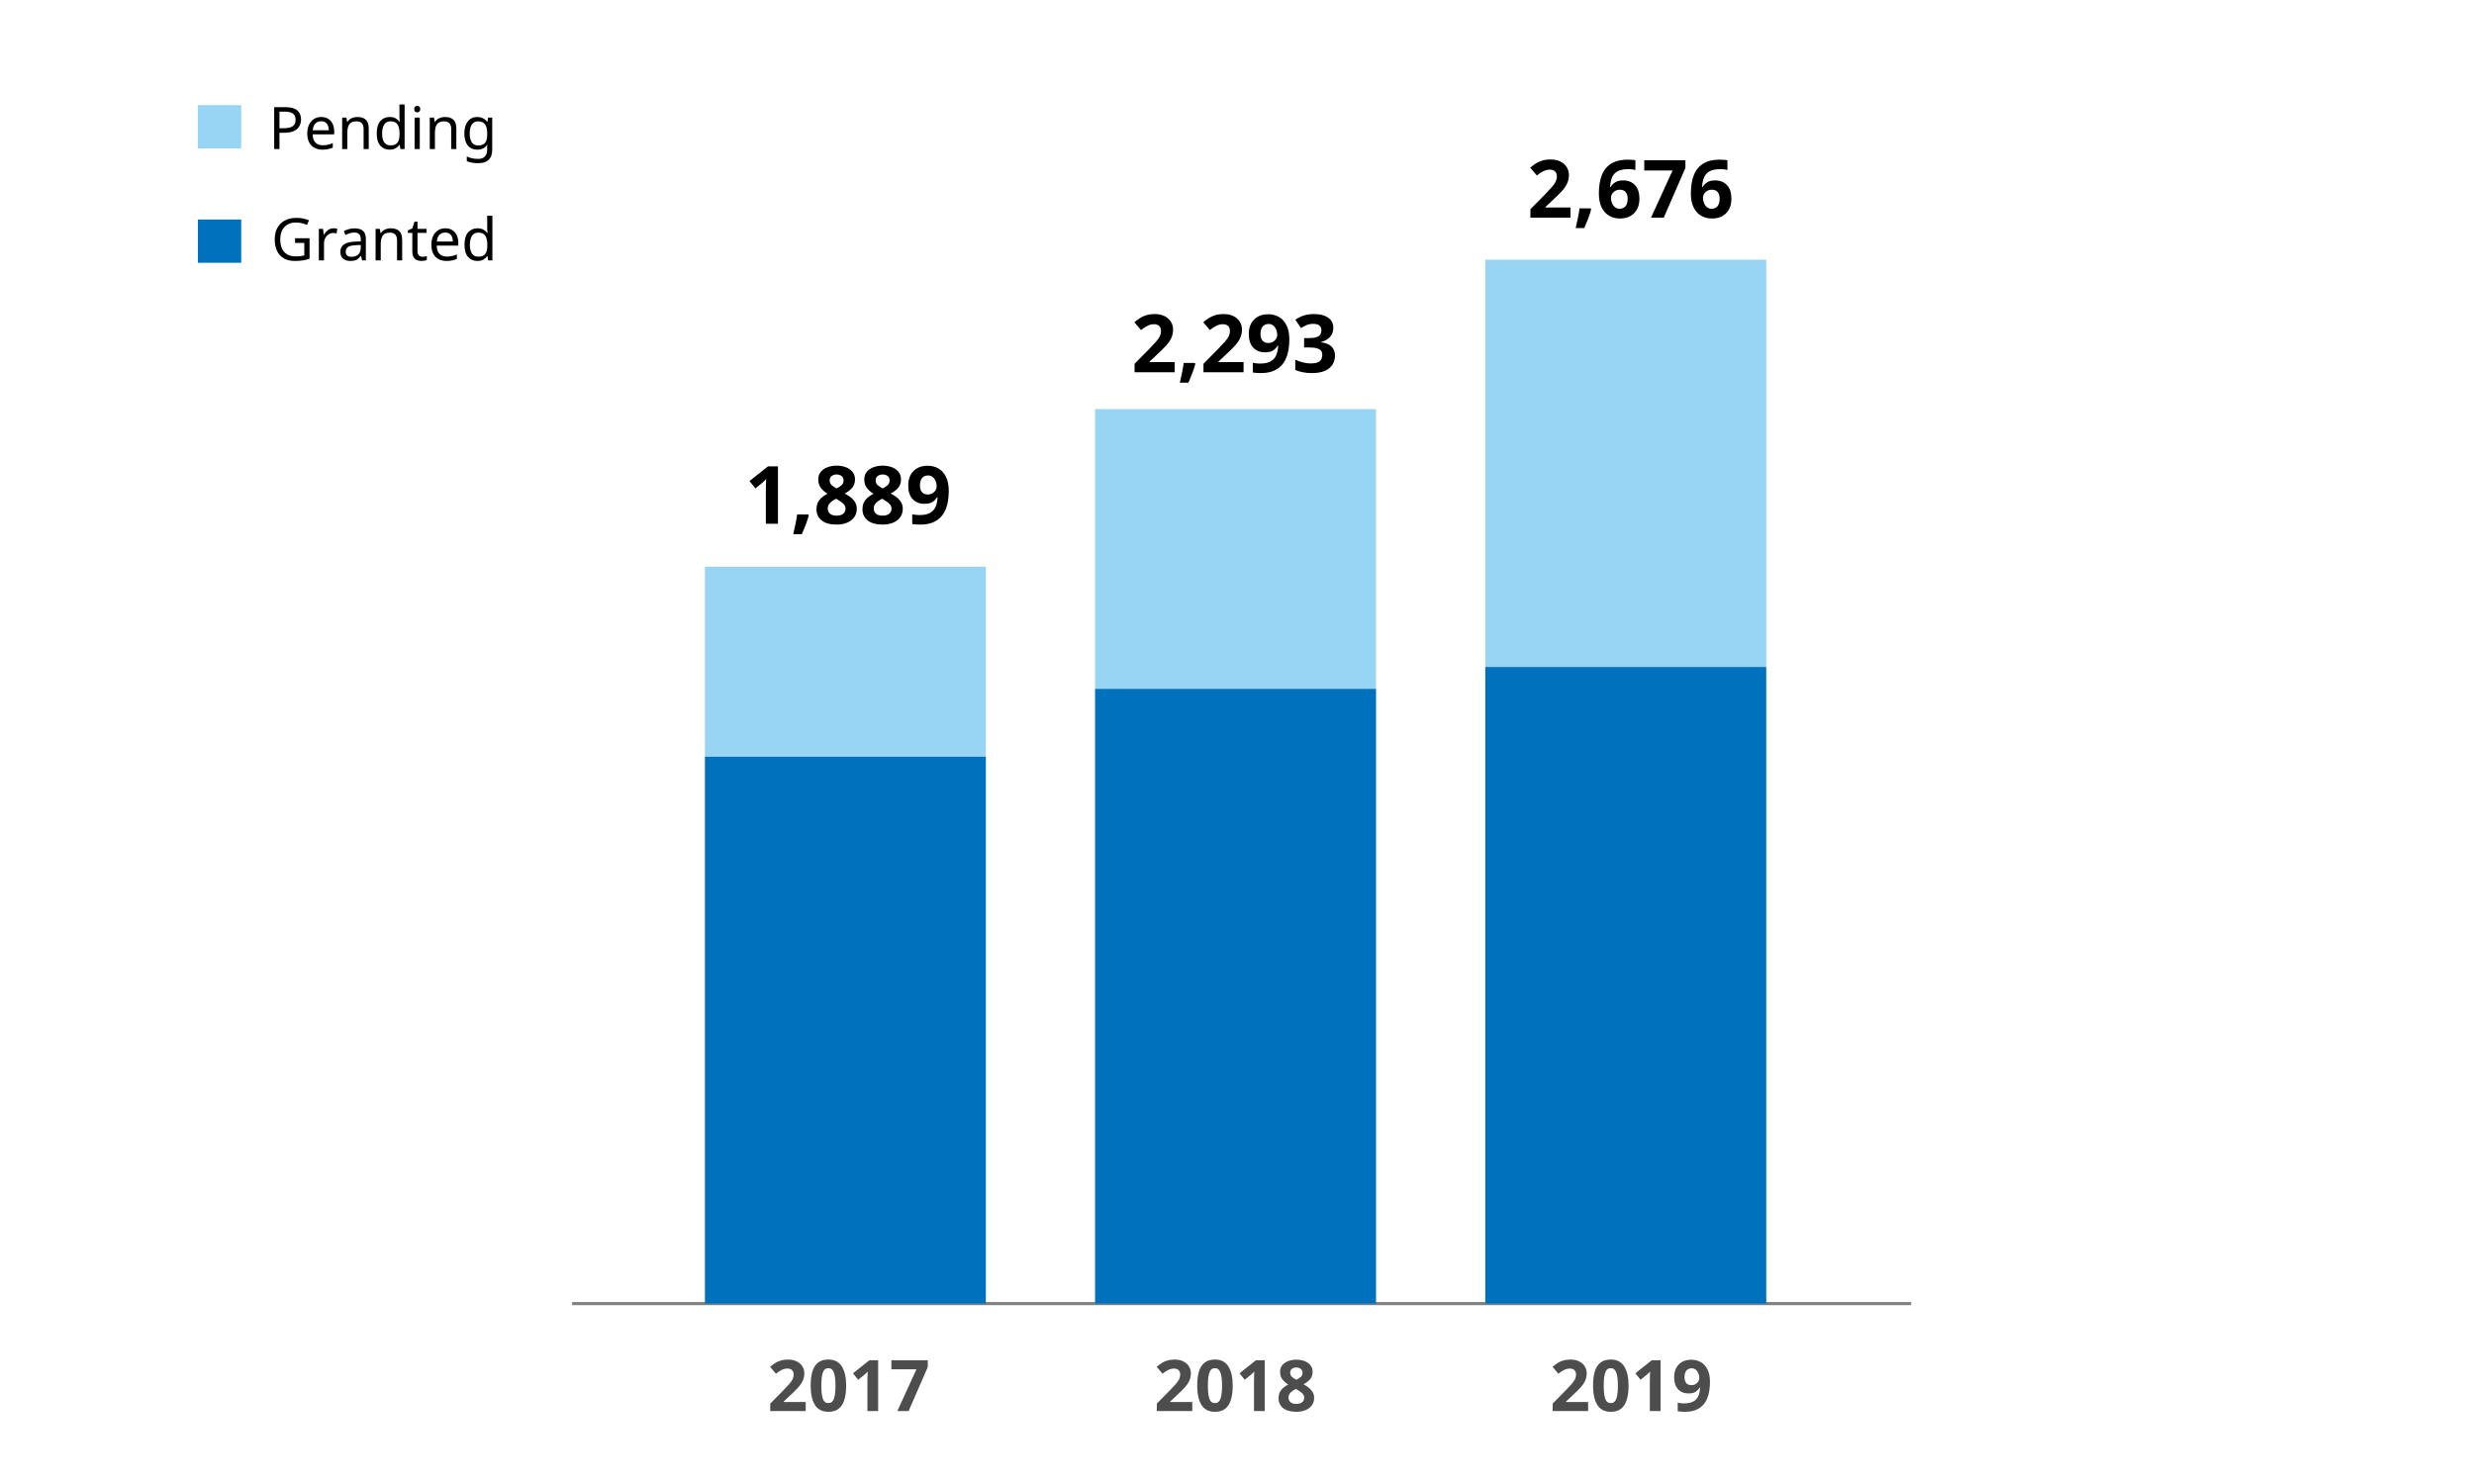
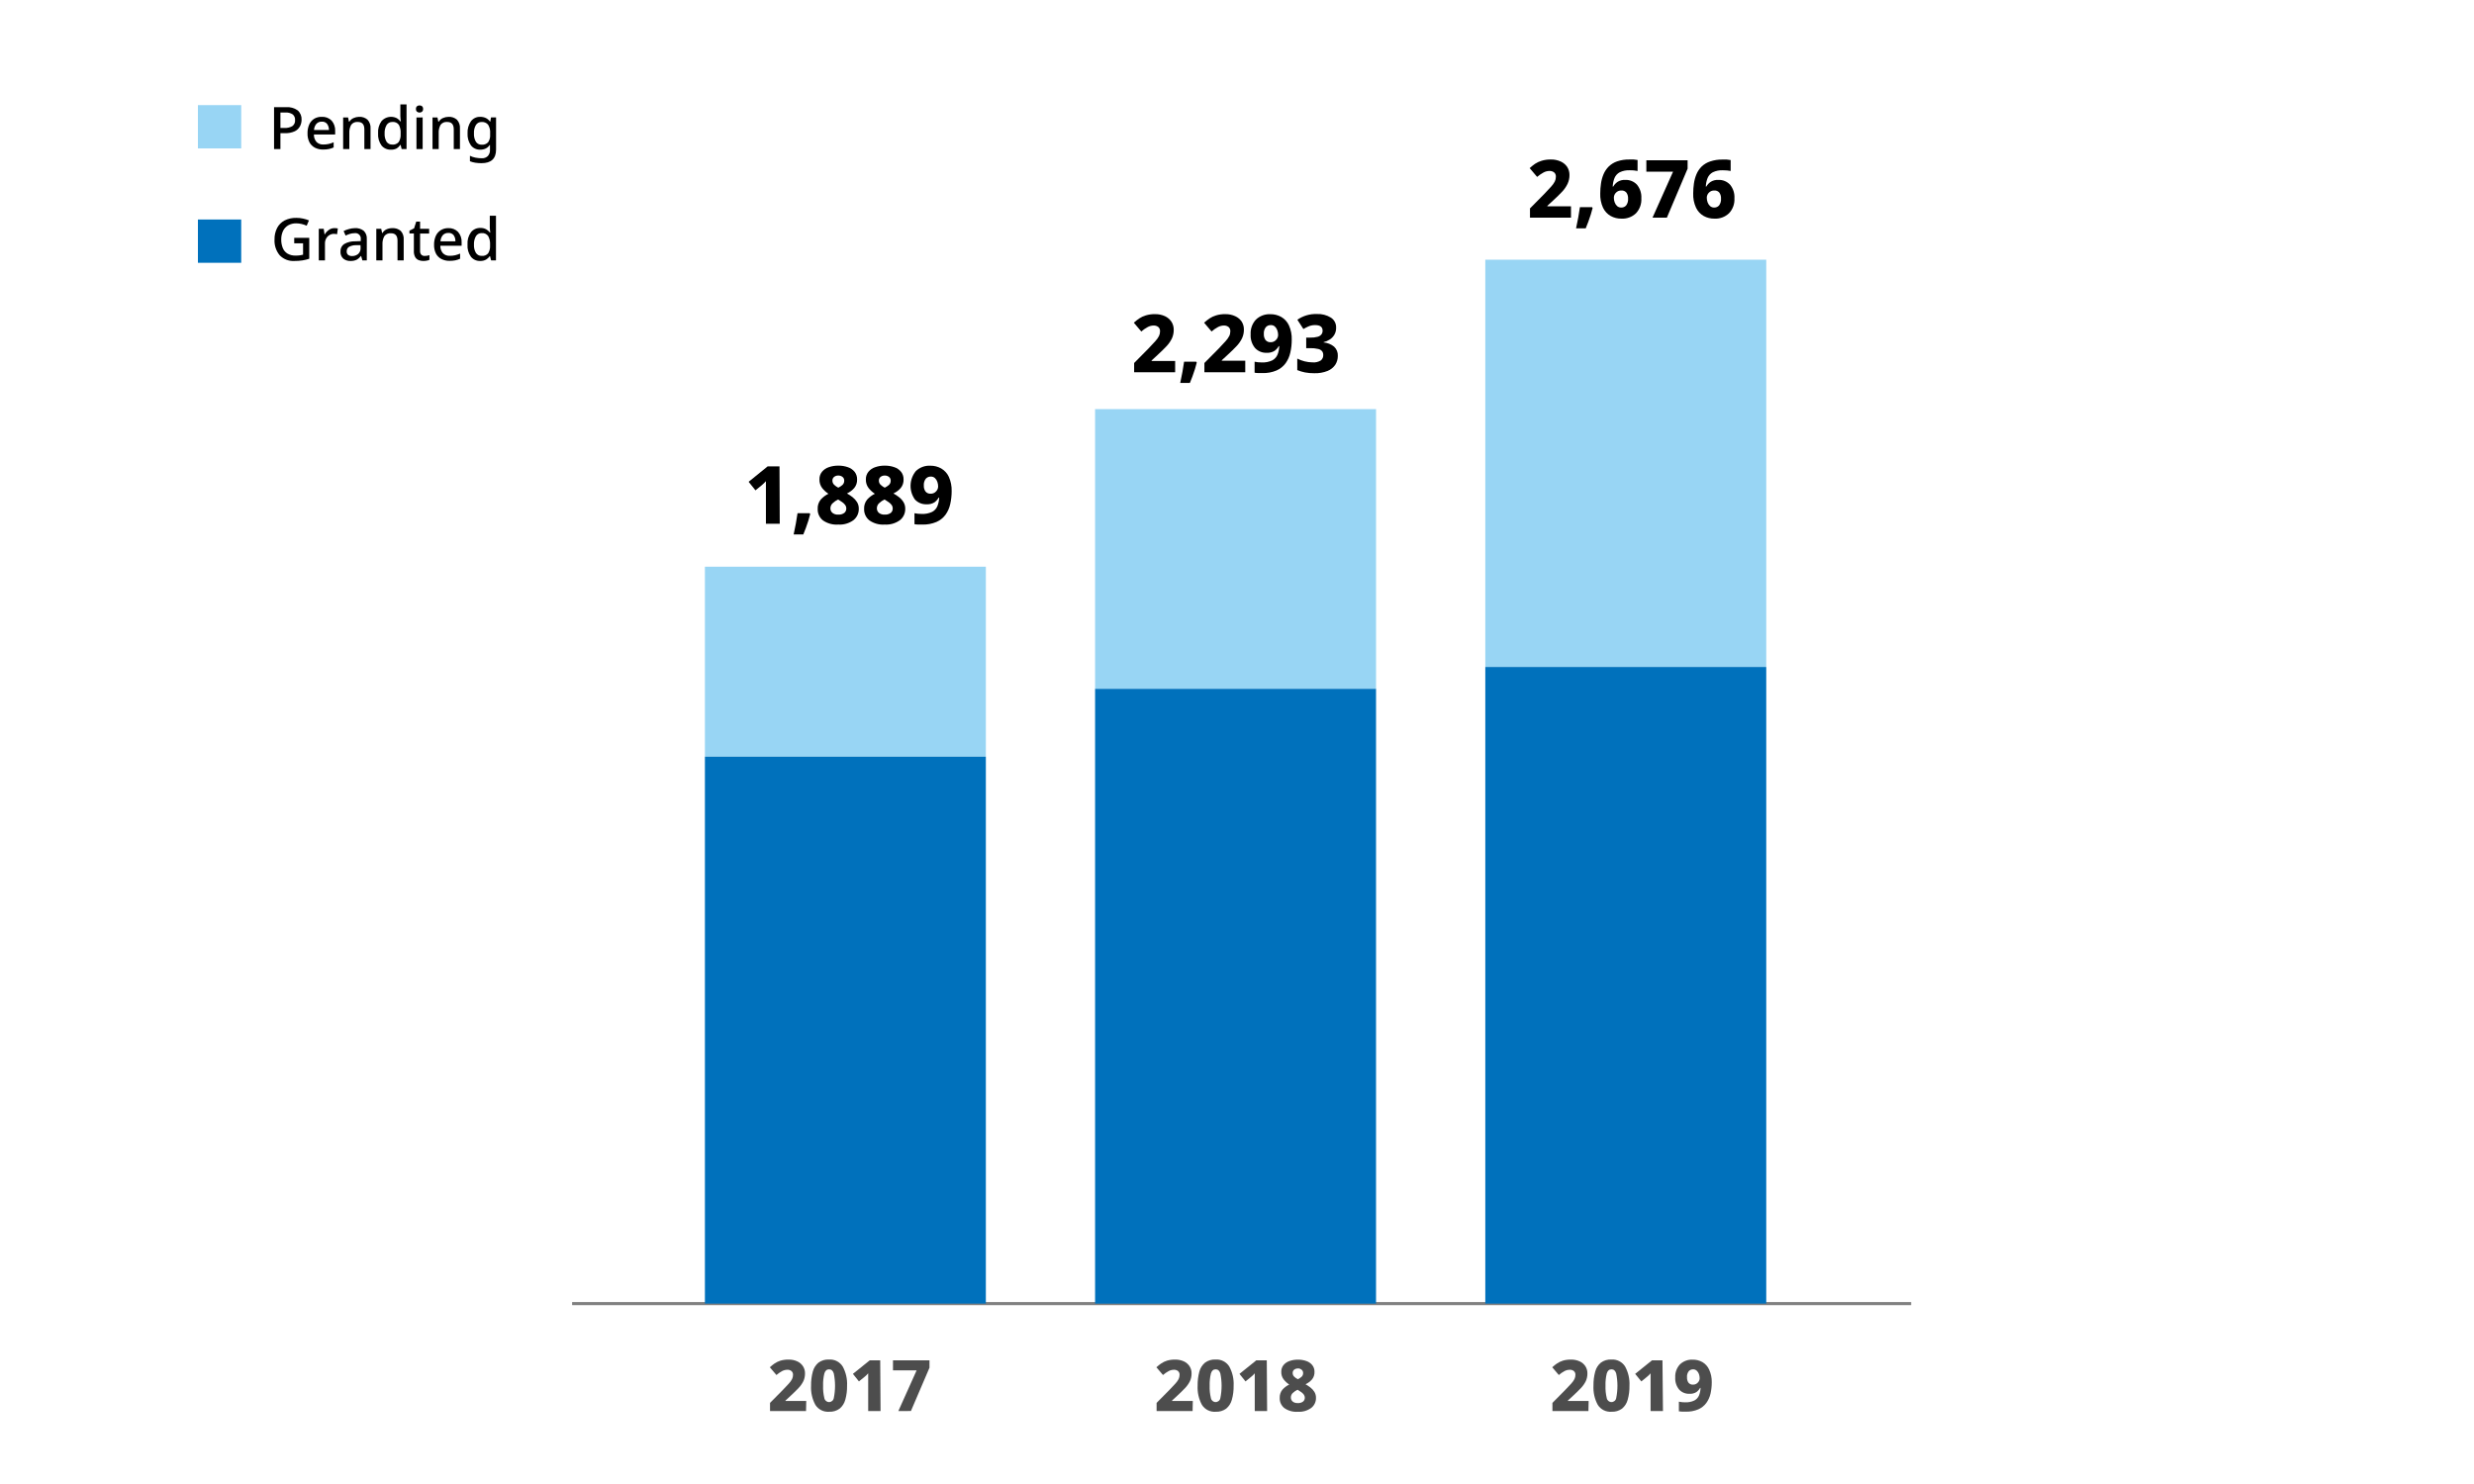
<svg xmlns="http://www.w3.org/2000/svg" viewBox="0 0 800 480">
  <defs>
-     <style>.cls-1{fill:none;stroke:gray;stroke-miterlimit:10;}.cls-2{fill:#98d5f4;}.cls-3{fill:#0071bc;}.cls-4{font-size:19px;font-family:NotoSans-Medium, Noto Sans;font-weight:500;}.cls-5{letter-spacing:-0.02em;}.cls-6{font-size:23px;fill:#4d4d4d;}.cls-6,.cls-7{font-family:NotoSans-ExtraBold, Noto Sans;font-weight:800;}.cls-7{font-size:26px;}</style>
+     <style>.cls-1{fill:none;stroke:gray;stroke-miterlimit:10;}.cls-2{fill:#98d5f4;}.cls-3{fill:#0071bc;}.cls-4{fill:#4d4d4d;}</style>
  </defs>
  <g id="Layer_1" data-name="Layer 1">
    <line class="cls-1" x1="185" y1="421.65" x2="618" y2="421.65" />
    <rect class="cls-2" x="227.94" y="183.3" width="90.85" height="61.45" />
    <rect class="cls-2" x="354.11" y="132.33" width="90.85" height="90.47" />
    <rect class="cls-2" x="480.29" y="84" width="90.85" height="131.73" />
    <rect class="cls-3" x="227.94" y="244.75" width="90.85" height="176.9" />
    <rect class="cls-3" x="354.11" y="222.8" width="90.85" height="198.86" />
    <rect class="cls-3" x="480.29" y="215.73" width="90.85" height="205.92" />
  </g>
  <g id="Layer_3" data-name="Layer 3">
-     <text class="cls-4" transform="translate(86.82 48.22)">Pending<tspan x="0.86" y="36">G</tspan>
-       <tspan class="cls-5" x="14.67" y="36">r</tspan>
-       <tspan x="22.36" y="36">anted</tspan>
-     </text>
-     <text class="cls-6" transform="translate(248.15 456.41)">2017</text>
-     <text class="cls-6" transform="translate(373.15 456.41)">2018</text>
-     <text class="cls-6" transform="translate(501.15 456.41)">2019</text>
-     <text class="cls-7" transform="translate(493.83 70.41)">2,676</text>
-     <text class="cls-7" transform="translate(365.83 120.41)">2,293</text>
-     <text class="cls-7" transform="translate(240.83 169.41)">1,889</text>
+     <path d="M92.42,34.66a5.8,5.8,0,0,1,3.88,1.07,3.79,3.79,0,0,1,1.22,3A4.58,4.58,0,0,1,97,40.85a3.7,3.7,0,0,1-1.68,1.61,6.94,6.94,0,0,1-3.19.61H90.68v5.15H88.62V34.66Zm-.15,1.73H90.68v5h1.23a4.85,4.85,0,0,0,2.61-.58,2.19,2.19,0,0,0,.89-2A2.17,2.17,0,0,0,94.65,37,3.84,3.84,0,0,0,92.27,36.39Z" />
+     <path d="M104.05,37.79A4.16,4.16,0,0,1,107.23,39a4.79,4.79,0,0,1,1.15,3.39v1.1h-6.87a3.5,3.5,0,0,0,.82,2.41,2.91,2.91,0,0,0,2.22.84,7.66,7.66,0,0,0,1.75-.18,8.78,8.78,0,0,0,1.59-.54v1.67a7.33,7.33,0,0,1-1.56.52,9.14,9.14,0,0,1-1.86.16,5.53,5.53,0,0,1-2.62-.59,4.2,4.2,0,0,1-1.78-1.74,6,6,0,0,1-.63-2.89,6.8,6.8,0,0,1,.57-2.93,4.27,4.27,0,0,1,1.62-1.83A4.49,4.49,0,0,1,104.05,37.79Zm0,1.56a2.27,2.27,0,0,0-1.74.7,3.35,3.35,0,0,0-.77,2h4.83a3.27,3.27,0,0,0-.58-1.95A2,2,0,0,0,104.05,39.35Z" />
+     <path d="M116.08,37.79a3.85,3.85,0,0,1,2.74.9,3.78,3.78,0,0,1,1,2.86v6.67h-2V41.84c0-1.6-.7-2.39-2.11-2.39a2.37,2.37,0,0,0-2.16.93,5,5,0,0,0-.59,2.68v5.16h-2V38h1.6l.28,1.37h.12a3,3,0,0,1,1.36-1.18A4.51,4.51,0,0,1,116.08,37.79Z" />
+     <path d="M126.38,48.41a3.71,3.71,0,0,1-3-1.33,6,6,0,0,1-1.12-3.95,6,6,0,0,1,1.14-4,4.13,4.13,0,0,1,4.91-.91,4,4,0,0,1,1.19,1.06h.12c0-.17-.06-.43-.1-.78a7.65,7.65,0,0,1-.06-.89V33.78h2V48.22h-1.58l-.34-1.36h-.1A3.87,3.87,0,0,1,128.3,48,3.69,3.69,0,0,1,126.38,48.41Zm.47-1.65a2.4,2.4,0,0,0,2.08-.82,4.24,4.24,0,0,0,.62-2.48v-.31A5.29,5.29,0,0,0,129,40.4a2.29,2.29,0,0,0-2.14-.95,2.08,2.08,0,0,0-1.86,1,5.07,5.07,0,0,0-.63,2.74,4.73,4.73,0,0,0,.63,2.66A2.12,2.12,0,0,0,126.85,46.76Z" />
+     <path d="M135.67,34.09a1.32,1.32,0,0,1,.8.26,1.1,1.1,0,0,1,.34.9,1.09,1.09,0,0,1-.34.88,1.28,1.28,0,0,1-.8.28,1.29,1.29,0,0,1-.82-.28,1.06,1.06,0,0,1-.34-.88,1.07,1.07,0,0,1,.34-.9A1.34,1.34,0,0,1,135.67,34.09Zm1,3.89V48.22h-2V38Z" />
+     <path d="M145,37.79a3.81,3.81,0,0,1,2.73.9,3.74,3.74,0,0,1,1,2.86v6.67h-2V41.84c0-1.6-.7-2.39-2.11-2.39a2.37,2.37,0,0,0-2.16.93,5,5,0,0,0-.6,2.68v5.16h-2V38h1.6l.28,1.37h.12a3,3,0,0,1,1.35-1.18A4.59,4.59,0,0,1,145,37.79Z" />
+     <path d="M155.31,37.79a4.16,4.16,0,0,1,1.79.38,3.56,3.56,0,0,1,1.35,1.16h.09l.23-1.35h1.64V48.36q0,4.43-4.74,4.42a12.81,12.81,0,0,1-2-.15,7.93,7.93,0,0,1-1.71-.47V50.39a6.91,6.91,0,0,0,1.78.6,10.56,10.56,0,0,0,2.08.2,2.57,2.57,0,0,0,1.93-.72,2.75,2.75,0,0,0,.69-2v-.34c0-.17,0-.38,0-.65s0-.47,0-.6h-.08a3.19,3.19,0,0,1-1.3,1.16,4,4,0,0,1-1.78.37,3.63,3.63,0,0,1-3-1.39,6.16,6.16,0,0,1-1.09-3.89,6.27,6.27,0,0,1,1.09-3.9A3.59,3.59,0,0,1,155.31,37.79Zm.42,1.67a2.07,2.07,0,0,0-1.83.95,4.82,4.82,0,0,0-.64,2.74,4.77,4.77,0,0,0,.64,2.72,2.12,2.12,0,0,0,1.87.93,2.57,2.57,0,0,0,2.06-.77,3.84,3.84,0,0,0,.66-2.52v-.38a4.56,4.56,0,0,0-.67-2.82A2.5,2.5,0,0,0,155.73,39.46Z" />
+     <path d="M95.14,76.93H100v6.76a14,14,0,0,1-2.21.54,16.43,16.43,0,0,1-2.57.18,6.1,6.1,0,0,1-4.78-1.84,7.38,7.38,0,0,1-1.67-5.13,7.79,7.79,0,0,1,.83-3.69A5.74,5.74,0,0,1,92,71.32a8,8,0,0,1,3.82-.85A9.39,9.39,0,0,1,98,70.7a10.56,10.56,0,0,1,1.9.59L99.17,73a10.07,10.07,0,0,0-1.58-.54,7.65,7.65,0,0,0-1.8-.22,5.14,5.14,0,0,0-2.6.64,4.27,4.27,0,0,0-1.67,1.82,6.28,6.28,0,0,0-.58,2.77,7.14,7.14,0,0,0,.48,2.7A3.78,3.78,0,0,0,92.92,82a4.88,4.88,0,0,0,2.68.67A9,9,0,0,0,97,82.58c.37-.06.71-.12,1-.2V78.7H95.14Z" />
+     <path d="M108.12,73.79a5.62,5.62,0,0,1,1.12.1L109,75.77a3.88,3.88,0,0,0-1-.13,2.77,2.77,0,0,0-1.44.38,2.81,2.81,0,0,0-1.07,1.09,3.32,3.32,0,0,0-.41,1.72v5.39h-2V74h1.6l.27,1.83H105a4.67,4.67,0,0,1,1.28-1.42A3,3,0,0,1,108.12,73.79Z" />
+     <path d="M114.73,73.79a4.22,4.22,0,0,1,2.88.85,3.35,3.35,0,0,1,1,2.65v6.93h-1.43l-.4-1.42h-.07a4.58,4.58,0,0,1-1.4,1.22,4.34,4.34,0,0,1-2,.39,3.5,3.5,0,0,1-2.3-.75,2.85,2.85,0,0,1-.91-2.34,2.69,2.69,0,0,1,1.19-2.39,6.84,6.84,0,0,1,3.61-.88l1.75-.06v-.57a1.74,1.74,0,0,0-2-2,5.12,5.12,0,0,0-1.51.23,9.23,9.23,0,0,0-1.38.55l-.65-1.46a7.87,7.87,0,0,1,1.66-.64A7.55,7.55,0,0,1,114.73,73.79Zm1.84,5.51-1.36,0a4.54,4.54,0,0,0-2.43.59,1.66,1.66,0,0,0-.67,1.41,1.36,1.36,0,0,0,.47,1.15,2,2,0,0,0,1.24.37,3,3,0,0,0,2-.67,2.47,2.47,0,0,0,.78-2Z" />
+     <path d="M126.85,73.79a3.83,3.83,0,0,1,2.74.9,3.78,3.78,0,0,1,.95,2.86v6.67h-2V77.84c0-1.6-.7-2.39-2.11-2.39a2.36,2.36,0,0,0-2.15.93,5,5,0,0,0-.6,2.68v5.16h-2V74h1.59l.29,1.37h.11A3,3,0,0,1,125,74.17,4.58,4.58,0,0,1,126.85,73.79Z" />
+     <path d="M137.32,82.78a4.4,4.4,0,0,0,1.54-.25v1.52a3.8,3.8,0,0,1-.87.26,6,6,0,0,1-1.11.1,4,4,0,0,1-1.52-.28,2.28,2.28,0,0,1-1.12-1,3.84,3.84,0,0,1-.41-2V75.52H132.4v-.91l1.5-.76.7-2.17h1.24V74h2.93v1.54h-2.93v5.63a1.66,1.66,0,0,0,.41,1.23A1.45,1.45,0,0,0,137.32,82.78Z" />
+     <path d="M144.94,73.79A4.12,4.12,0,0,1,148.11,75a4.75,4.75,0,0,1,1.16,3.39v1.1h-6.88a3.55,3.55,0,0,0,.83,2.41,2.9,2.9,0,0,0,2.21.84,7.75,7.75,0,0,0,1.76-.18,9.05,9.05,0,0,0,1.59-.54v1.67a7.33,7.33,0,0,1-1.56.52,9.14,9.14,0,0,1-1.86.16,5.53,5.53,0,0,1-2.62-.59A4.15,4.15,0,0,1,141,82.08a6,6,0,0,1-.64-2.89,6.8,6.8,0,0,1,.58-2.93,4.27,4.27,0,0,1,1.62-1.83A4.49,4.49,0,0,1,144.94,73.79Zm0,1.56a2.27,2.27,0,0,0-1.74.7,3.35,3.35,0,0,0-.77,2h4.83a3.27,3.27,0,0,0-.58-2A2,2,0,0,0,144.94,75.35Z" />
+     <path d="M155.3,84.41a3.7,3.7,0,0,1-3-1.33,6,6,0,0,1-1.12-4,6,6,0,0,1,1.14-4,3.73,3.73,0,0,1,3-1.35,3.68,3.68,0,0,1,1.9.44,3.88,3.88,0,0,1,1.2,1.06h.11l-.09-.78a7.65,7.65,0,0,1-.06-.89V69.78h2V84.22h-1.58l-.34-1.36h-.1a3.79,3.79,0,0,1-1.18,1.1A3.62,3.62,0,0,1,155.3,84.41Zm.47-1.65a2.4,2.4,0,0,0,2.08-.82,4.24,4.24,0,0,0,.62-2.48v-.31a5.29,5.29,0,0,0-.58-2.75,2.29,2.29,0,0,0-2.14-1,2.08,2.08,0,0,0-1.86,1,5.07,5.07,0,0,0-.63,2.74,4.73,4.73,0,0,0,.63,2.66A2.12,2.12,0,0,0,155.77,82.76Z" />
+     <path class="cls-4" d="M260.64,456.41H249v-2.65l4.07-4.11c.83-.86,1.49-1.57,2-2.12a7.06,7.06,0,0,0,1.05-1.46,3.11,3.11,0,0,0,.31-1.35,1.52,1.52,0,0,0-.52-1.27,2,2,0,0,0-1.3-.4,3.67,3.67,0,0,0-1.71.43,10.53,10.53,0,0,0-1.83,1.27l-2.14-2.51a15.23,15.23,0,0,1,1.52-1.21,7.3,7.3,0,0,1,1.9-.92,8.72,8.72,0,0,1,2.63-.35,6.44,6.44,0,0,1,2.85.58,4.43,4.43,0,0,1,1.84,1.59,4.14,4.14,0,0,1,.64,2.29,5.9,5.9,0,0,1-.52,2.51,9,9,0,0,1-1.57,2.23c-.69.73-1.53,1.56-2.53,2.48l-1.7,1.57v.13h6.72Z" />
+     <path class="cls-4" d="M273.91,448.2a15.81,15.81,0,0,1-.57,4.53,5.61,5.61,0,0,1-1.84,2.9,5.36,5.36,0,0,1-3.41,1,4.83,4.83,0,0,1-4.43-2.23,11.71,11.71,0,0,1-1.39-6.21,16.27,16.27,0,0,1,.56-4.54,5.62,5.62,0,0,1,1.84-2.91,5.32,5.32,0,0,1,3.42-1A4.83,4.83,0,0,1,272.5,442,11.67,11.67,0,0,1,273.91,448.2Zm-7.75,0a14.61,14.61,0,0,0,.4,4,1.55,1.55,0,0,0,3.06,0,19.9,19.9,0,0,0,0-7.94q-.4-1.35-1.53-1.35t-1.53,1.35A14.71,14.71,0,0,0,266.16,448.2Z" />
+     <path class="cls-4" d="M284.74,456.41h-4v-8.86c0-.19,0-.49,0-.89s0-.82,0-1.27,0-.84,0-1.19a7.07,7.07,0,0,1-.5.54l-.6.54-1.89,1.54-1.95-2.44,5.45-4.39h3.38Z" />
+     <path class="cls-4" d="M290.49,456.41l5.91-13.16h-7.64V440h11.8v2.39l-6,14Z" />
+     <path class="cls-4" d="M385.64,456.41H374v-2.65l4.07-4.11c.83-.86,1.49-1.57,2-2.12a7.06,7.06,0,0,0,1.05-1.46,3.11,3.11,0,0,0,.31-1.35,1.52,1.52,0,0,0-.52-1.27,2,2,0,0,0-1.3-.4,3.67,3.67,0,0,0-1.71.43,10.53,10.53,0,0,0-1.83,1.27l-2.14-2.51a15.23,15.23,0,0,1,1.52-1.21,7.3,7.3,0,0,1,1.9-.92,8.72,8.72,0,0,1,2.63-.35,6.44,6.44,0,0,1,2.85.58,4.43,4.43,0,0,1,1.84,1.59,4.14,4.14,0,0,1,.64,2.29,5.9,5.9,0,0,1-.52,2.51,9,9,0,0,1-1.57,2.23c-.69.73-1.53,1.56-2.53,2.48l-1.7,1.57v.13h6.72Z" />
+     <path class="cls-4" d="M398.91,448.2a15.81,15.81,0,0,1-.57,4.53,5.61,5.61,0,0,1-1.84,2.9,5.36,5.36,0,0,1-3.41,1,4.83,4.83,0,0,1-4.43-2.23,11.71,11.71,0,0,1-1.39-6.21,16.27,16.27,0,0,1,.56-4.54,5.62,5.62,0,0,1,1.84-2.91,5.32,5.32,0,0,1,3.42-1A4.83,4.83,0,0,1,397.5,442,11.67,11.67,0,0,1,398.91,448.2Zm-7.75,0a14.61,14.61,0,0,0,.4,4,1.55,1.55,0,0,0,3.06,0,19.9,19.9,0,0,0,0-7.94q-.4-1.35-1.53-1.35t-1.53,1.35A14.71,14.71,0,0,0,391.16,448.2Z" />
+     <path class="cls-4" d="M409.74,456.41h-4v-8.86c0-.19,0-.49,0-.89s0-.82,0-1.27,0-.84,0-1.19a7.07,7.07,0,0,1-.5.54l-.6.54-1.89,1.54-1.95-2.44,5.45-4.39h3.38Z" />
+     <path class="cls-4" d="M419.7,439.78a8,8,0,0,1,2.72.44,4.19,4.19,0,0,1,1.92,1.32,3.37,3.37,0,0,1,.72,2.2,3.63,3.63,0,0,1-.82,2.45,6.23,6.23,0,0,1-2.08,1.55,12.3,12.3,0,0,1,1.6,1.06,5.32,5.32,0,0,1,1.27,1.41,3.53,3.53,0,0,1,.51,1.9,4,4,0,0,1-1.53,3.28,6.69,6.69,0,0,1-4.33,1.25,6.79,6.79,0,0,1-4.4-1.22,4,4,0,0,1-1.47-3.24,4,4,0,0,1,.89-2.71,7.15,7.15,0,0,1,2.19-1.64,7.4,7.4,0,0,1-1.81-1.67,3.83,3.83,0,0,1-.76-2.45,3.32,3.32,0,0,1,.72-2.17,4.31,4.31,0,0,1,1.94-1.32A8.08,8.08,0,0,1,419.7,439.78ZM417.42,452a1.69,1.69,0,0,0,.56,1.31,2.4,2.4,0,0,0,1.65.51,2.6,2.6,0,0,0,1.74-.49,1.59,1.59,0,0,0,.56-1.26,1.66,1.66,0,0,0-.33-1,3.85,3.85,0,0,0-.82-.79c-.32-.22-.62-.41-.9-.58l-.3-.19a5.94,5.94,0,0,0-1.55,1.06A1.94,1.94,0,0,0,417.42,452Zm2.26-9.36a1.84,1.84,0,0,0-1.2.39,1.29,1.29,0,0,0-.48,1.06,1.59,1.59,0,0,0,.49,1.19,4.35,4.35,0,0,0,1.19.83,5,5,0,0,0,1.17-.76,1.57,1.57,0,0,0,.53-1.26,1.28,1.28,0,0,0-.5-1.06A1.88,1.88,0,0,0,419.68,442.61Z" />
+     <path class="cls-4" d="M513.64,456.41H502v-2.65l4.07-4.11c.83-.86,1.49-1.57,2-2.12a7.06,7.06,0,0,0,1.05-1.46,3.11,3.11,0,0,0,.31-1.35,1.52,1.52,0,0,0-.52-1.27,2,2,0,0,0-1.3-.4,3.67,3.67,0,0,0-1.71.43,10.53,10.53,0,0,0-1.83,1.27l-2.14-2.51a15.23,15.23,0,0,1,1.52-1.21,7.3,7.3,0,0,1,1.9-.92,8.72,8.72,0,0,1,2.63-.35,6.44,6.44,0,0,1,2.85.58,4.43,4.43,0,0,1,1.84,1.59,4.14,4.14,0,0,1,.64,2.29,5.9,5.9,0,0,1-.52,2.51,9,9,0,0,1-1.57,2.23c-.69.73-1.53,1.56-2.53,2.48l-1.7,1.57v.13h6.72Z" />
+     <path class="cls-4" d="M526.91,448.2a15.81,15.81,0,0,1-.57,4.53,5.61,5.61,0,0,1-1.84,2.9,5.36,5.36,0,0,1-3.41,1,4.83,4.83,0,0,1-4.43-2.23,11.71,11.71,0,0,1-1.39-6.21,16.27,16.27,0,0,1,.56-4.54,5.62,5.62,0,0,1,1.84-2.91,5.32,5.32,0,0,1,3.42-1A4.83,4.83,0,0,1,525.5,442,11.67,11.67,0,0,1,526.91,448.2Zm-7.75,0a14.61,14.61,0,0,0,.4,4,1.55,1.55,0,0,0,3.06,0,19.9,19.9,0,0,0,0-7.94q-.4-1.35-1.53-1.35t-1.53,1.35A14.71,14.71,0,0,0,519.16,448.2Z" />
+     <path class="cls-4" d="M537.74,456.41h-4v-8.86c0-.19,0-.49,0-.89s0-.82,0-1.27,0-.84,0-1.19a7.07,7.07,0,0,1-.5.54l-.6.54-1.89,1.54-2-2.44,5.45-4.39h3.38Z" />
+     <path class="cls-4" d="M553.52,447.09a16.85,16.85,0,0,1-.4,3.7,8.42,8.42,0,0,1-1.36,3,6.46,6.46,0,0,1-2.58,2.06,9.65,9.65,0,0,1-4.06.75c-.32,0-.7,0-1.14,0a9.29,9.29,0,0,1-1.09-.1v-3.13a9.3,9.3,0,0,0,2,.21,6.36,6.36,0,0,0,3-.59,3.29,3.29,0,0,0,1.51-1.64,7.24,7.24,0,0,0,.5-2.44h-.14a4.26,4.26,0,0,1-1.21,1.36,3.83,3.83,0,0,1-2.26.55,4.25,4.25,0,0,1-3.33-1.38,5.63,5.63,0,0,1-1.25-3.91,5.74,5.74,0,0,1,1.52-4.22,5.6,5.6,0,0,1,4.17-1.53,6.16,6.16,0,0,1,3.08.78,5.36,5.36,0,0,1,2.18,2.41A9.19,9.19,0,0,1,553.52,447.09Zm-6-4.18a1.86,1.86,0,0,0-1.45.62,2.87,2.87,0,0,0-.55,2,2.74,2.74,0,0,0,.48,1.71,1.75,1.75,0,0,0,1.47.62,2,2,0,0,0,1.54-.66,2,2,0,0,0,.6-1.39,4.16,4.16,0,0,0-.23-1.35,2.64,2.64,0,0,0-.69-1.08A1.68,1.68,0,0,0,547.54,442.91Z" />
+     <path d="M508,70.41H494.74v-3l4.6-4.65c.94-1,1.68-1.77,2.24-2.4a7.61,7.61,0,0,0,1.18-1.65,3.3,3.3,0,0,0,.35-1.52,1.7,1.7,0,0,0-.58-1.44,2.35,2.35,0,0,0-1.47-.46,4.15,4.15,0,0,0-1.94.5,11.77,11.77,0,0,0-2.07,1.43l-2.41-2.84A17.59,17.59,0,0,1,496.35,53a8,8,0,0,1,2.15-1,9.55,9.55,0,0,1,3-.41,7.3,7.3,0,0,1,3.23.67A5.09,5.09,0,0,1,506.78,54a4.75,4.75,0,0,1,.73,2.59,6.55,6.55,0,0,1-.6,2.83A10.06,10.06,0,0,1,505.14,62c-.78.83-1.73,1.76-2.86,2.8l-1.92,1.77v.16H508Z" />
+     <path d="M514.81,67l.18.28c-.15.63-.35,1.33-.59,2.11s-.51,1.56-.8,2.34-.56,1.49-.84,2.13h-3.12c.24-1.11.48-2.28.71-3.53s.41-2.36.54-3.33Z" />
+     <path d="M517.46,62.53a21.15,21.15,0,0,1,.24-3.17,12,12,0,0,1,.82-3,7.87,7.87,0,0,1,1.65-2.47,7.32,7.32,0,0,1,2.73-1.69,11.75,11.75,0,0,1,4.05-.61c.37,0,.8,0,1.32,0a10.16,10.16,0,0,1,1.26.16V55.3c-.35-.07-.73-.12-1.13-.17s-.87-.06-1.37-.06a6.84,6.84,0,0,0-3.27.65,3.75,3.75,0,0,0-1.68,1.84,8.31,8.31,0,0,0-.59,2.79h.16a4.66,4.66,0,0,1,1.43-1.54,4.25,4.25,0,0,1,2.42-.62,4.92,4.92,0,0,1,3.85,1.56,6.36,6.36,0,0,1,1.4,4.39A6.47,6.47,0,0,1,529,69a6.34,6.34,0,0,1-4.69,1.72,7,7,0,0,1-3.5-.87,6.13,6.13,0,0,1-2.46-2.68A10.24,10.24,0,0,1,517.46,62.53Zm6.79,4.6a2,2,0,0,0,1.6-.7,3.3,3.3,0,0,0,.61-2.21,3.1,3.1,0,0,0-.52-1.9,1.93,1.93,0,0,0-1.64-.7,2.26,2.26,0,0,0-1.79.73,2.29,2.29,0,0,0-.65,1.59,4.29,4.29,0,0,0,.26,1.49,2.94,2.94,0,0,0,.79,1.22A1.93,1.93,0,0,0,524.25,67.13Z" />
+     <path d="M534.36,70.41,541,55.54h-8.63V51.85h13.34v2.7L539,70.41Z" />
+     <path d="M547.52,62.53a22.54,22.54,0,0,1,.23-3.17,12.47,12.47,0,0,1,.82-3,7.87,7.87,0,0,1,1.65-2.47A7.32,7.32,0,0,1,553,52.22a11.77,11.77,0,0,1,4.06-.61c.36,0,.8,0,1.31,0a10.16,10.16,0,0,1,1.26.16V55.3c-.34-.07-.72-.12-1.13-.17s-.86-.06-1.36-.06a6.85,6.85,0,0,0-3.28.65,3.75,3.75,0,0,0-1.68,1.84,8.08,8.08,0,0,0-.58,2.79h.15a4.77,4.77,0,0,1,1.43-1.54,4.28,4.28,0,0,1,2.42-.62,4.92,4.92,0,0,1,3.85,1.56,6.31,6.31,0,0,1,1.4,4.39A6.46,6.46,0,0,1,559.08,69a6.37,6.37,0,0,1-4.7,1.72,7,7,0,0,1-3.49-.87,6.07,6.07,0,0,1-2.46-2.68A10.11,10.11,0,0,1,547.52,62.53Zm6.78,4.6a2,2,0,0,0,1.6-.7,3.3,3.3,0,0,0,.61-2.21,3.1,3.1,0,0,0-.52-1.9,1.91,1.91,0,0,0-1.63-.7,2.28,2.28,0,0,0-1.8.73,2.34,2.34,0,0,0-.65,1.59,4.54,4.54,0,0,0,.26,1.49,3,3,0,0,0,.8,1.22A1.91,1.91,0,0,0,554.3,67.13Z" />
+     <path d="M380,120.41H366.74v-3l4.6-4.65c.94-1,1.68-1.77,2.24-2.4a7.61,7.61,0,0,0,1.18-1.65,3.3,3.3,0,0,0,.35-1.52,1.7,1.7,0,0,0-.58-1.44,2.35,2.35,0,0,0-1.47-.46,4.15,4.15,0,0,0-1.94.5,11.77,11.77,0,0,0-2.07,1.43l-2.41-2.84a17.59,17.59,0,0,1,1.71-1.36,8,8,0,0,1,2.15-1,9.55,9.55,0,0,1,3-.41,7.3,7.3,0,0,1,3.23.67,5.09,5.09,0,0,1,2.08,1.79,4.75,4.75,0,0,1,.73,2.59,6.55,6.55,0,0,1-.6,2.83,10.06,10.06,0,0,1-1.77,2.53c-.78.83-1.73,1.76-2.86,2.8l-1.92,1.77v.16H380Z" />
+     <path d="M386.81,117l.18.28c-.15.63-.35,1.33-.59,2.11s-.51,1.56-.8,2.34-.56,1.49-.84,2.13h-3.12c.24-1.11.48-2.28.71-3.53s.41-2.36.54-3.33Z" />
+     <path d="M402.67,120.41H389.46v-3l4.61-4.65c.93-1,1.68-1.77,2.23-2.4a7.28,7.28,0,0,0,1.18-1.65,3.3,3.3,0,0,0,.36-1.52,1.7,1.7,0,0,0-.59-1.44,2.35,2.35,0,0,0-1.47-.46,4.18,4.18,0,0,0-1.94.5,11.37,11.37,0,0,0-2.06,1.43l-2.42-2.84a17.73,17.73,0,0,1,1.72-1.36,7.89,7.89,0,0,1,2.14-1,9.62,9.62,0,0,1,3-.41,7.25,7.25,0,0,1,3.22.67A5,5,0,0,1,401.5,104a4.66,4.66,0,0,1,.73,2.59,6.55,6.55,0,0,1-.6,2.83,10.06,10.06,0,0,1-1.77,2.53c-.78.83-1.73,1.76-2.86,2.8l-1.92,1.77v.16h7.59Z" />
+     <path d="M417.7,109.88a18.07,18.07,0,0,1-.46,4.17,9.33,9.33,0,0,1-1.53,3.45,7.24,7.24,0,0,1-2.91,2.32,10.84,10.84,0,0,1-4.59.85c-.37,0-.79,0-1.29,0s-.9-.07-1.23-.12V117a11,11,0,0,0,2.28.23,7.2,7.2,0,0,0,3.42-.66,3.68,3.68,0,0,0,1.71-1.86,8.25,8.25,0,0,0,.57-2.76h-.16a4.72,4.72,0,0,1-1.38,1.54,4.34,4.34,0,0,1-2.54.62,4.81,4.81,0,0,1-3.77-1.56,6.36,6.36,0,0,1-1.41-4.42,6.48,6.48,0,0,1,1.72-4.77,6.33,6.33,0,0,1,4.7-1.73,6.94,6.94,0,0,1,3.49.89,6.12,6.12,0,0,1,2.47,2.71A10.44,10.44,0,0,1,417.7,109.88Zm-6.76-4.73a2.08,2.08,0,0,0-1.64.7,3.24,3.24,0,0,0-.62,2.21,3.06,3.06,0,0,0,.54,1.92,2,2,0,0,0,1.67.71,2.23,2.23,0,0,0,1.74-.75,2.28,2.28,0,0,0,.67-1.57,4.38,4.38,0,0,0-.26-1.52,2.92,2.92,0,0,0-.78-1.22A1.85,1.85,0,0,0,410.94,105.15Z" />
+     <path d="M432.05,106a4.33,4.33,0,0,1-.55,2.24,4.7,4.7,0,0,1-1.46,1.55,6.86,6.86,0,0,1-2.05.89v.08a6.13,6.13,0,0,1,3.41,1.37,3.78,3.78,0,0,1,1.2,3,5.19,5.19,0,0,1-.81,2.84,5.53,5.53,0,0,1-2.48,2,10.68,10.68,0,0,1-4.33.75,15.26,15.26,0,0,1-3-.26,14,14,0,0,1-2.49-.75v-3.72a11.16,11.16,0,0,0,4.89,1.22,4.4,4.4,0,0,0,2.75-.64,2.15,2.15,0,0,0,.76-1.75,2,2,0,0,0-.36-1.2,2.28,2.28,0,0,0-1.29-.75,9.72,9.72,0,0,0-2.59-.26h-1.27V109.2h1.3a8.1,8.1,0,0,0,2.44-.28,2.24,2.24,0,0,0,1.21-.8,1.91,1.91,0,0,0,.35-1.15c0-1.22-.79-1.82-2.39-1.82a5.15,5.15,0,0,0-2.27.47,16,16,0,0,0-1.55.8l-1.95-3a10.38,10.38,0,0,1,6.29-1.85,7.91,7.91,0,0,1,4.53,1.15A3.68,3.68,0,0,1,432.05,106Z" />
+     <path d="M252.14,169.41h-4.47v-10c0-.23,0-.56,0-1s0-.92,0-1.42,0-1,0-1.36a5.17,5.17,0,0,1-.58.61c-.24.24-.46.44-.67.62l-2.13,1.74-2.21-2.76,6.16-5h3.82Z" />
+     <path d="M261.81,166l.18.28c-.15.63-.35,1.33-.59,2.11s-.51,1.56-.8,2.34-.56,1.49-.84,2.13h-3.12c.24-1.11.48-2.28.71-3.53s.41-2.36.54-3.33Z" />
+     <path d="M271.09,150.61a9,9,0,0,1,3.08.5,4.76,4.76,0,0,1,2.18,1.49,3.88,3.88,0,0,1,.8,2.48,4.13,4.13,0,0,1-.92,2.77,7,7,0,0,1-2.35,1.76,13.66,13.66,0,0,1,1.8,1.19,6.31,6.31,0,0,1,1.45,1.6,4,4,0,0,1,.57,2.15,4.56,4.56,0,0,1-1.73,3.7,7.51,7.51,0,0,1-4.9,1.42,7.65,7.65,0,0,1-5-1.38,4.52,4.52,0,0,1-1.66-3.67,4.41,4.41,0,0,1,1-3.05,8.08,8.08,0,0,1,2.48-1.86,8.37,8.37,0,0,1-2.05-1.88,4.4,4.4,0,0,1-.86-2.77,3.75,3.75,0,0,1,.82-2.46,4.82,4.82,0,0,1,2.2-1.49A9,9,0,0,1,271.09,150.61Zm-2.57,13.78a1.87,1.87,0,0,0,.64,1.48,2.69,2.69,0,0,0,1.86.58,3,3,0,0,0,2-.55,1.8,1.8,0,0,0,.64-1.43,1.92,1.92,0,0,0-.38-1.16,3.86,3.86,0,0,0-.92-.88q-.56-.37-1-.66l-.34-.21a6.47,6.47,0,0,0-1.75,1.19A2.21,2.21,0,0,0,268.52,164.39Zm2.55-10.58a2.09,2.09,0,0,0-1.35.44,1.46,1.46,0,0,0-.55,1.2,1.83,1.83,0,0,0,.56,1.35,5.61,5.61,0,0,0,1.34.94,5.88,5.88,0,0,0,1.32-.86,1.81,1.81,0,0,0,.6-1.43,1.44,1.44,0,0,0-.56-1.2A2.15,2.15,0,0,0,271.07,153.81Z" />
+     <path d="M286.12,150.61a9,9,0,0,1,3.08.5,4.68,4.68,0,0,1,2.17,1.49,3.83,3.83,0,0,1,.81,2.48,4.13,4.13,0,0,1-.92,2.77,7,7,0,0,1-2.36,1.76,13.12,13.12,0,0,1,1.81,1.19,6.09,6.09,0,0,1,1.44,1.6,4,4,0,0,1,.57,2.15,4.55,4.55,0,0,1-1.72,3.7,7.54,7.54,0,0,1-4.91,1.42,7.62,7.62,0,0,1-5-1.38,4.53,4.53,0,0,1-1.67-3.67,4.42,4.42,0,0,1,1-3.05,8,8,0,0,1,2.48-1.86,8.37,8.37,0,0,1-2.05-1.88,4.34,4.34,0,0,1-.86-2.77,3.75,3.75,0,0,1,.82-2.46,4.74,4.74,0,0,1,2.19-1.49A9,9,0,0,1,286.12,150.61Zm-2.57,13.78a1.9,1.9,0,0,0,.63,1.48,2.73,2.73,0,0,0,1.86.58,3,3,0,0,0,2-.55,1.79,1.79,0,0,0,.63-1.43,1.91,1.91,0,0,0-.37-1.16,3.9,3.9,0,0,0-.93-.88c-.36-.25-.7-.47-1-.66l-.34-.21a6.47,6.47,0,0,0-1.75,1.19A2.21,2.21,0,0,0,283.55,164.39Zm2.54-10.58a2.12,2.12,0,0,0-1.35.44,1.48,1.48,0,0,0-.54,1.2,1.79,1.79,0,0,0,.56,1.35,5.75,5.75,0,0,0,1.33.94,6,6,0,0,0,1.33-.86,1.81,1.81,0,0,0,.6-1.43,1.47,1.47,0,0,0-.56-1.2A2.16,2.16,0,0,0,286.09,153.81Z" />
+     <path d="M307.73,158.88a18.63,18.63,0,0,1-.46,4.17,9.33,9.33,0,0,1-1.53,3.45,7.24,7.24,0,0,1-2.91,2.32,10.91,10.91,0,0,1-4.59.85c-.37,0-.8,0-1.29,0s-.91-.07-1.24-.12V166a11.11,11.11,0,0,0,2.29.23,7.2,7.2,0,0,0,3.42-.66,3.66,3.66,0,0,0,1.7-1.86,8.49,8.49,0,0,0,.58-2.76h-.16a5,5,0,0,1-1.38,1.54,4.36,4.36,0,0,1-2.55.62,4.84,4.84,0,0,1-3.77-1.56,7.57,7.57,0,0,1,.32-9.19,6.33,6.33,0,0,1,4.7-1.73,7,7,0,0,1,3.49.89,6.12,6.12,0,0,1,2.47,2.71A10.58,10.58,0,0,1,307.73,158.88ZM301,154.15a2.07,2.07,0,0,0-1.64.7,3.24,3.24,0,0,0-.63,2.21,3.07,3.07,0,0,0,.55,1.92,2,2,0,0,0,1.66.71,2.25,2.25,0,0,0,1.75-.75,2.28,2.28,0,0,0,.67-1.57,4.38,4.38,0,0,0-.26-1.52,2.92,2.92,0,0,0-.78-1.22A1.86,1.86,0,0,0,301,154.15Z" />
    <rect class="cls-2" x="64" y="34" width="14" height="14" />
    <rect class="cls-3" x="64" y="71" width="14" height="14" />
  </g>
</svg>
